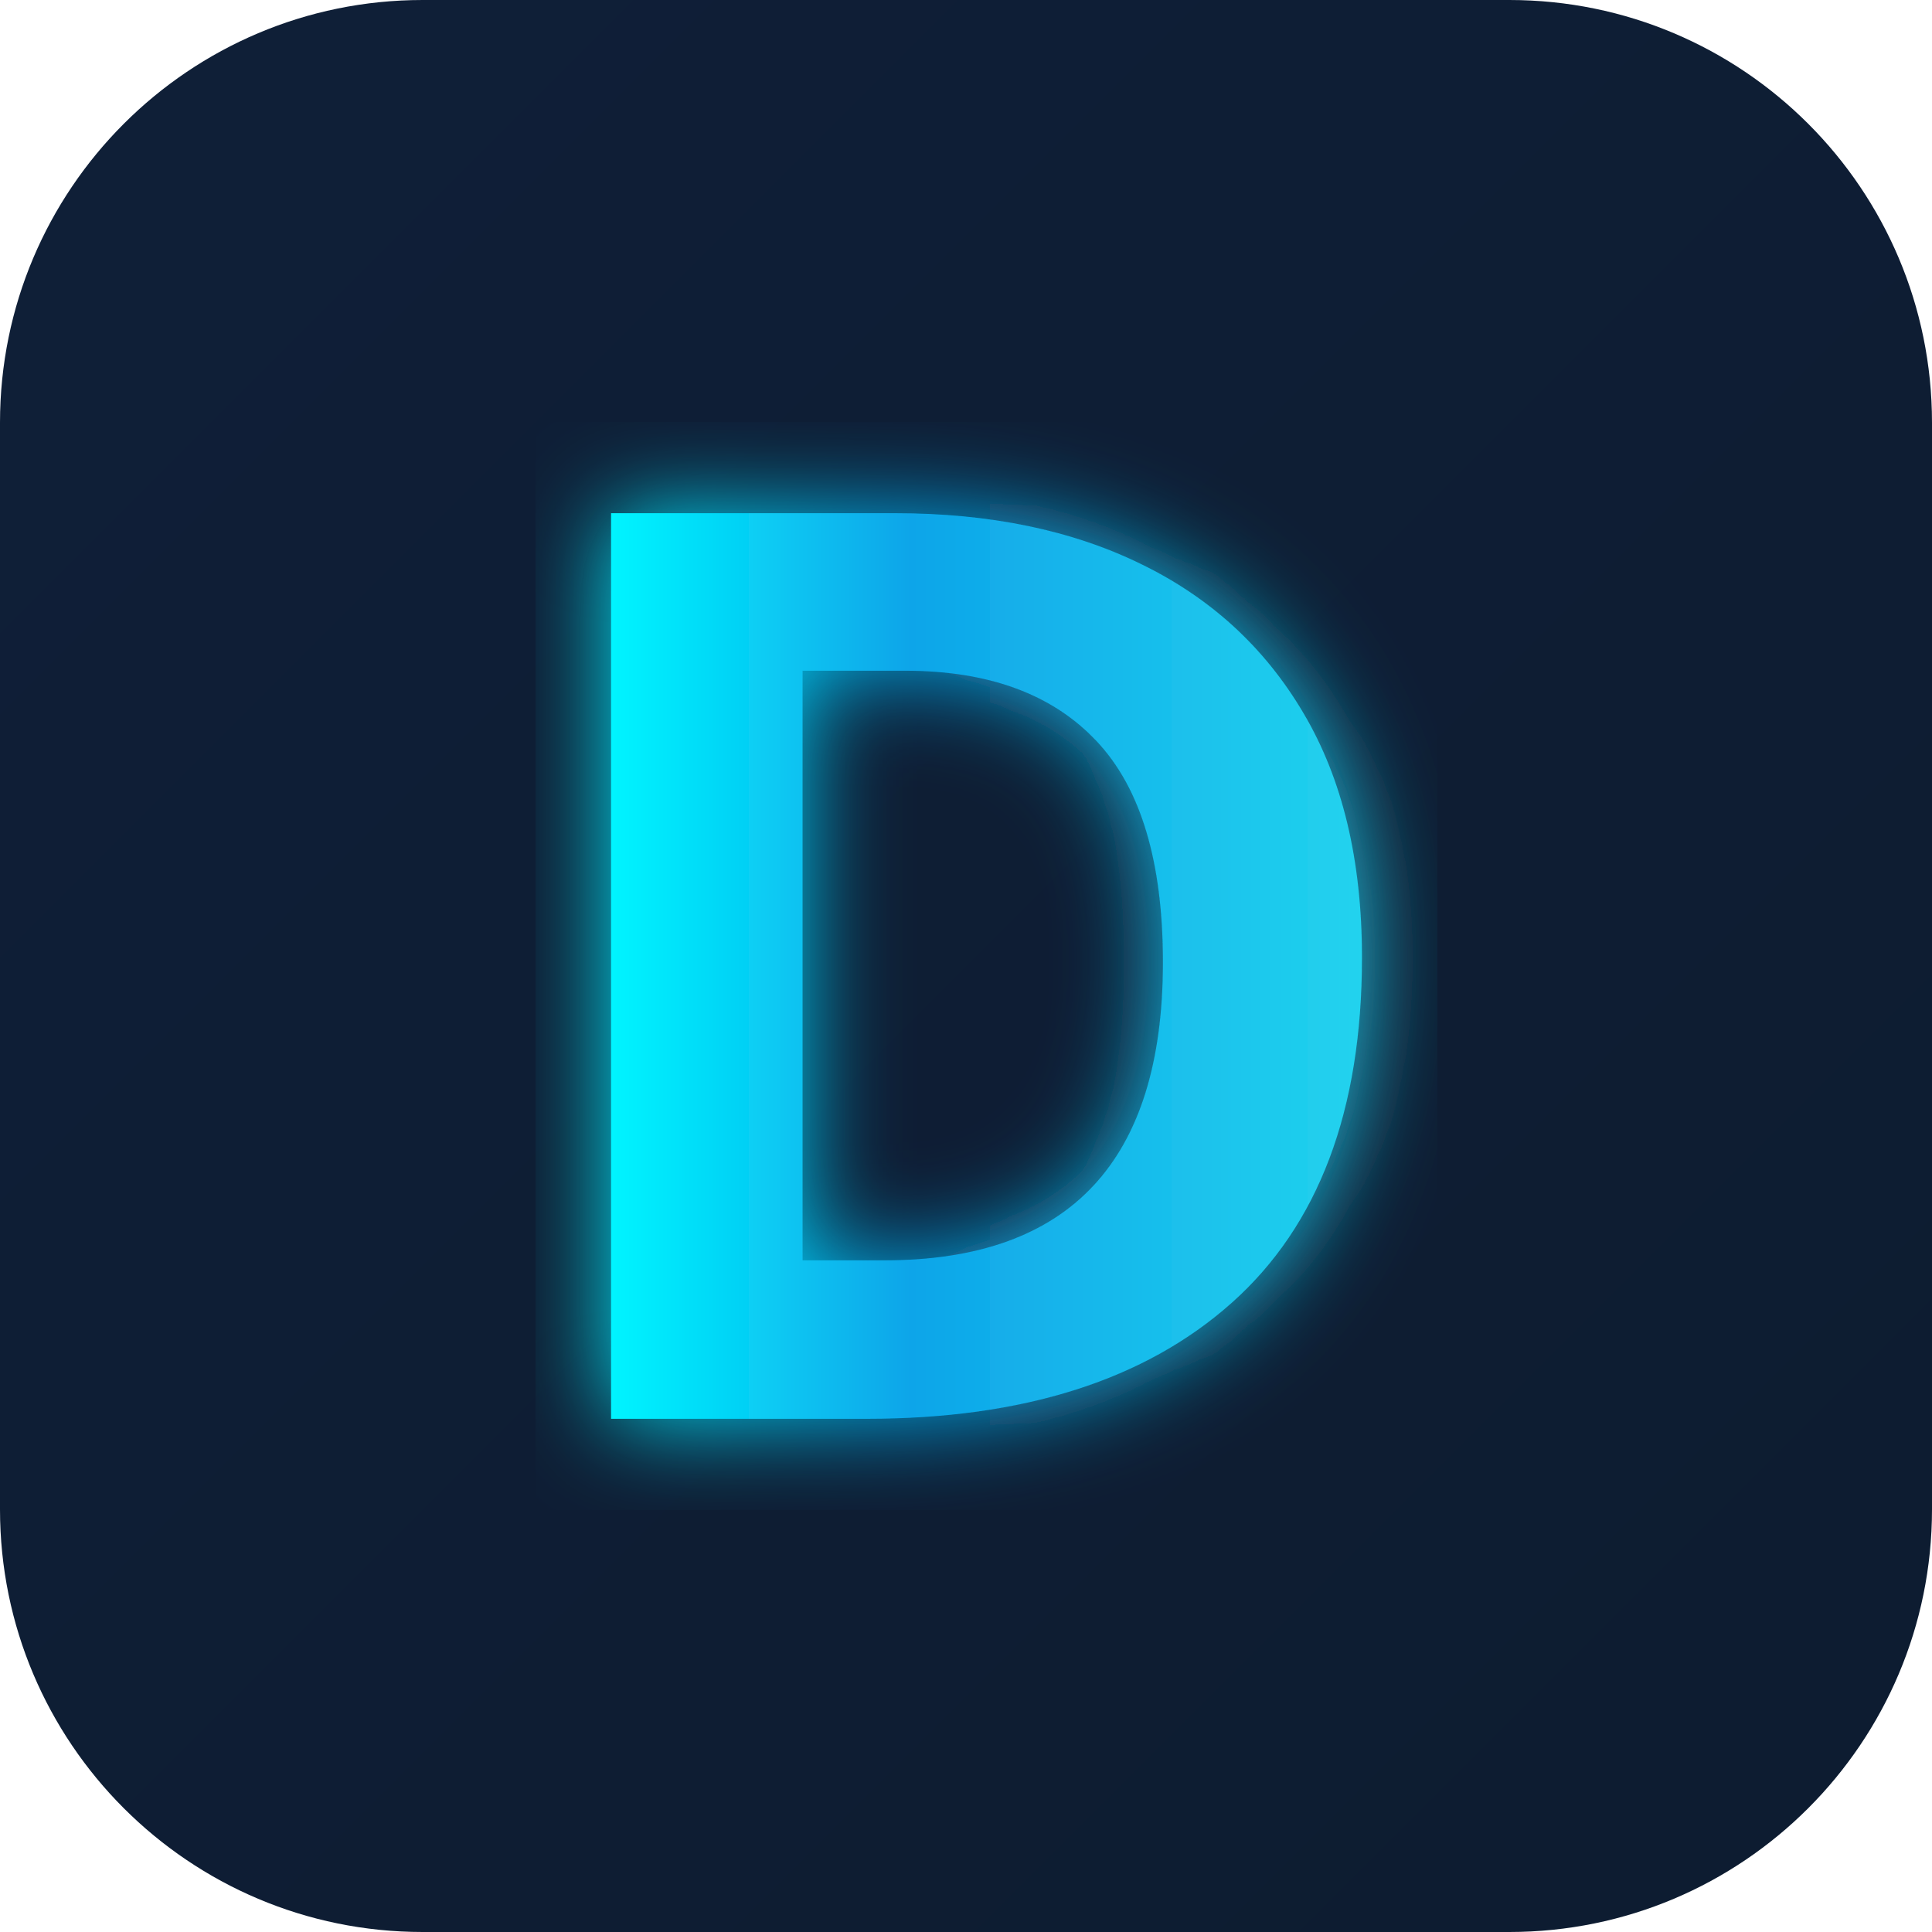
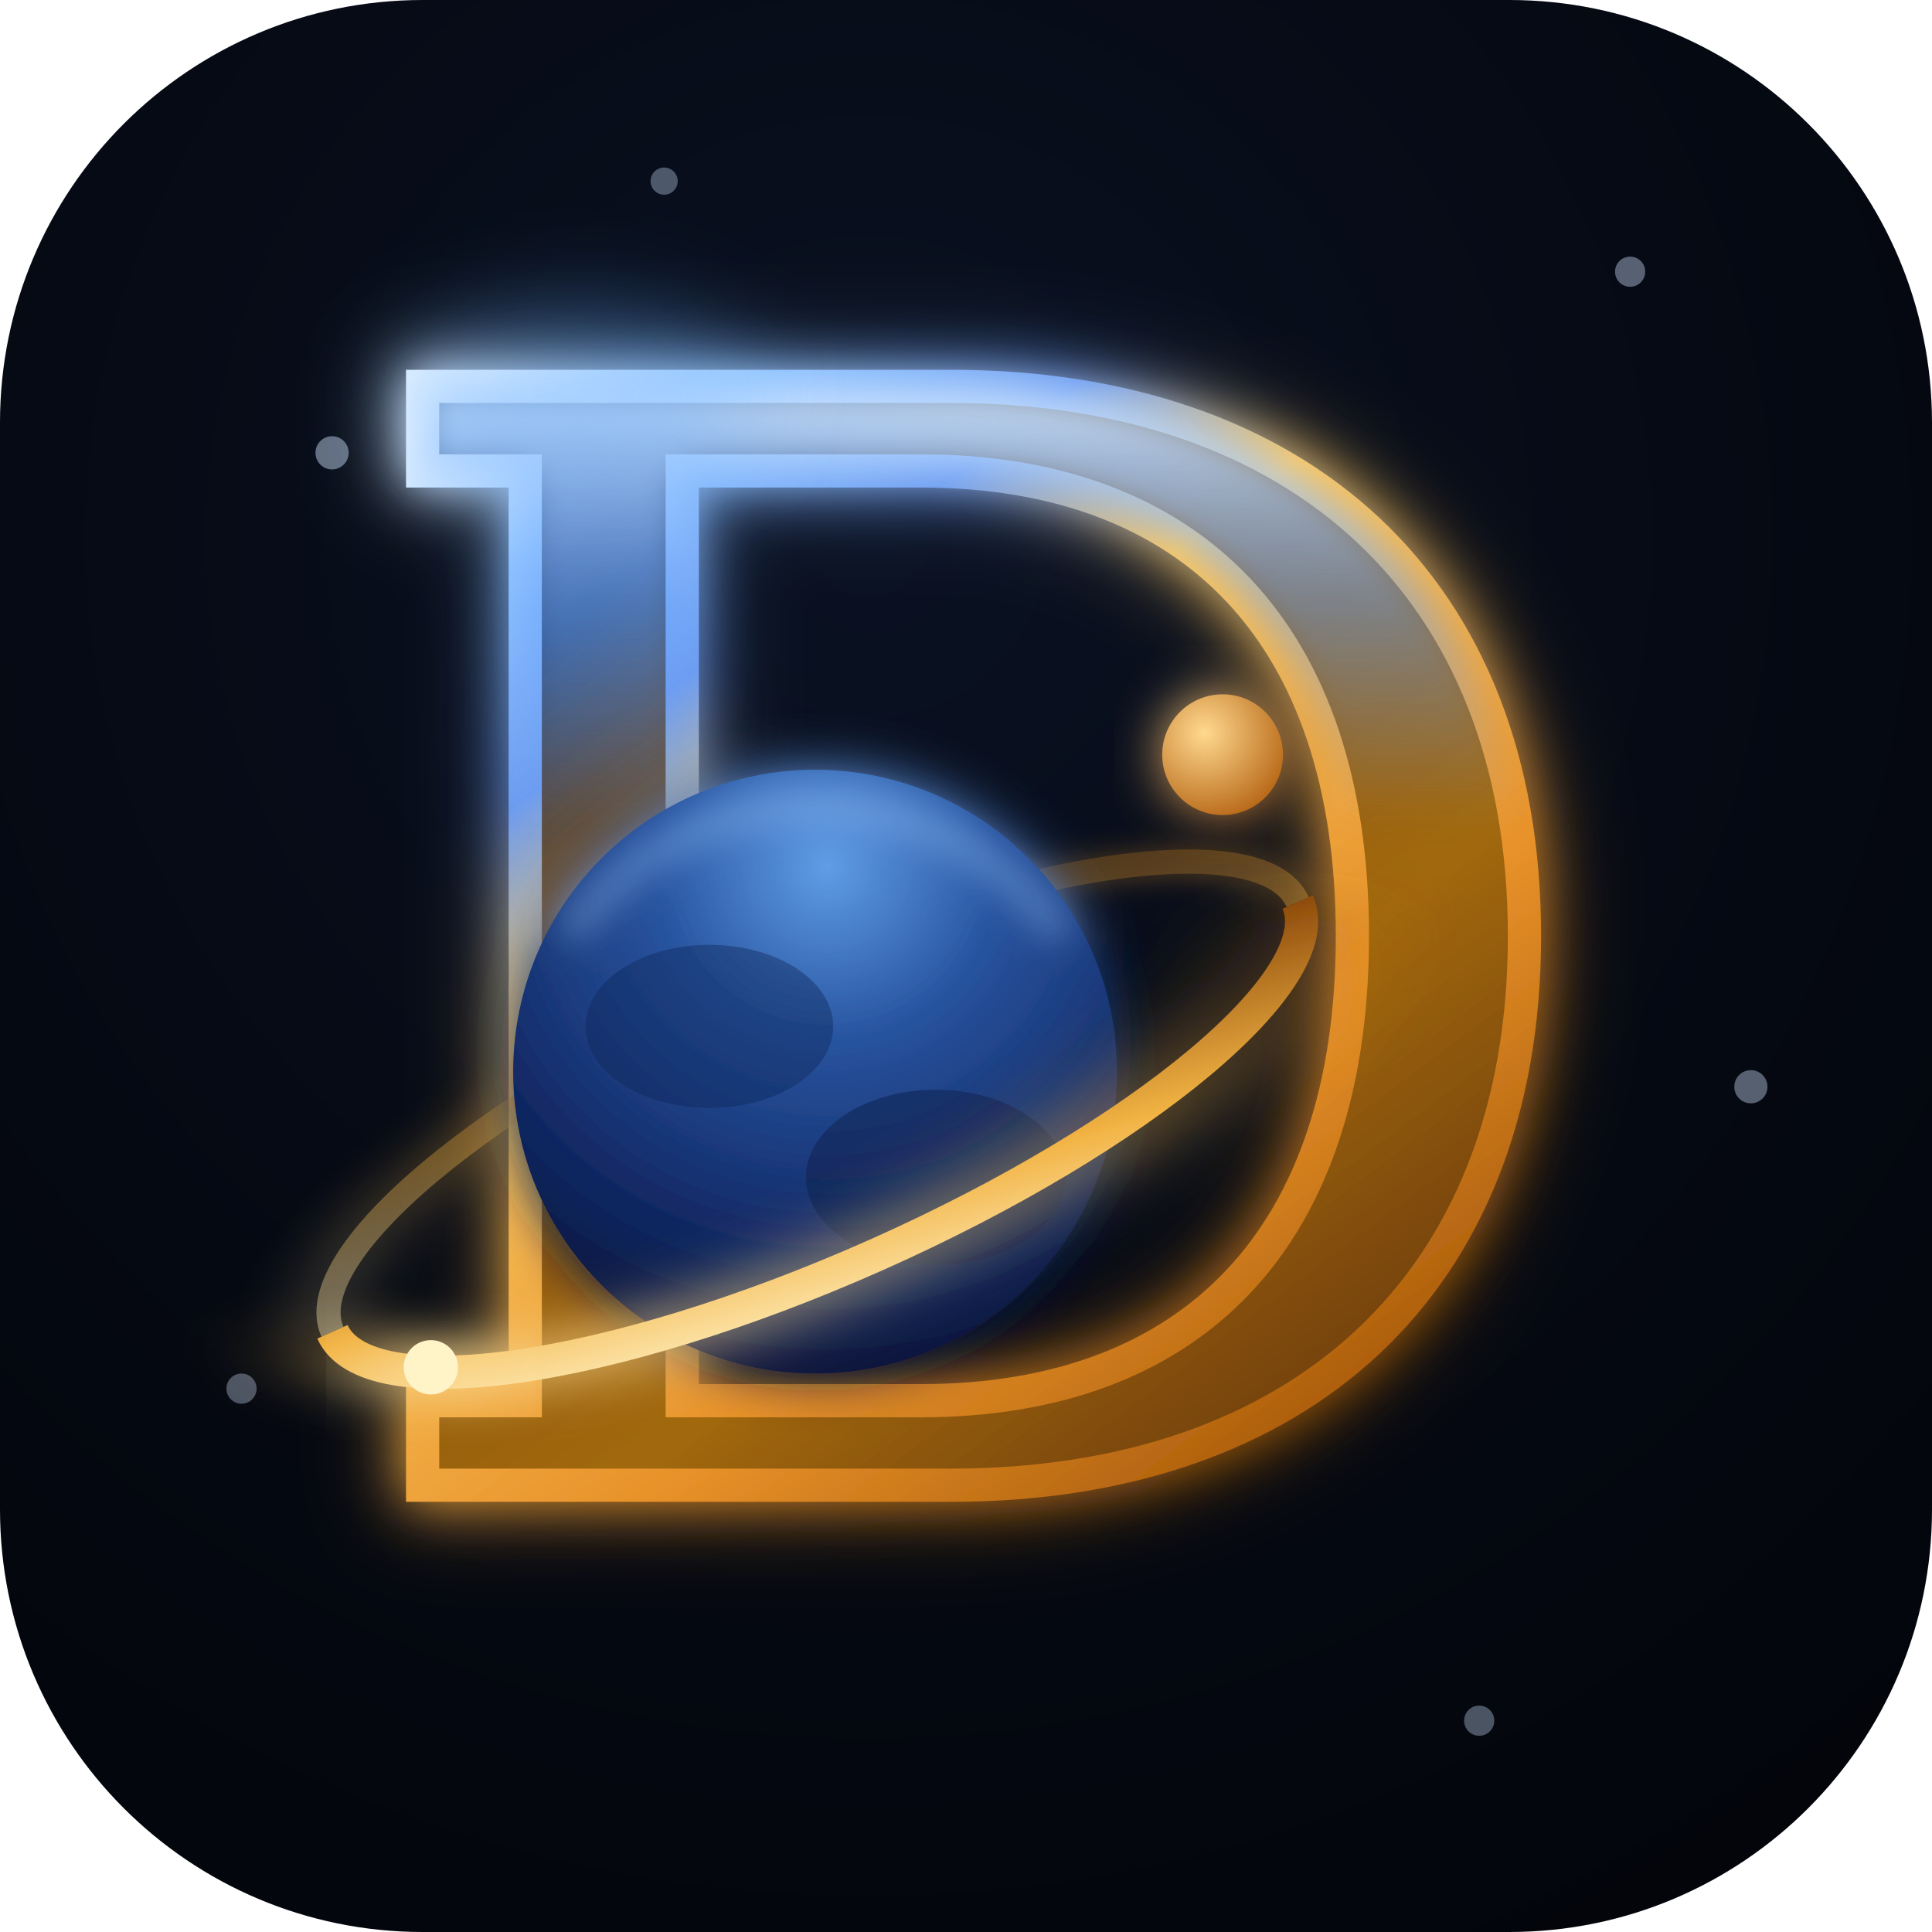
- <svg xmlns="http://www.w3.org/2000/svg" viewBox="0 0 32 32">
+ <svg xmlns="http://www.w3.org/2000/svg" viewBox="0 0 64 64">
  <defs>
-     <linearGradient id="bg" x1="0" y1="0" x2="1" y2="1">
-       <stop offset="0%" stop-color="#0f1f38" />
-       <stop offset="100%" stop-color="#0d1c30" />
+     <radialGradient id="fvbg" cx="45%" cy="28%" r="90%">
+       <stop offset="0%" stop-color="#0a1122" />
+       <stop offset="55%" stop-color="#050912" />
+       <stop offset="100%" stop-color="#020409" />
+     </radialGradient>
+     <linearGradient id="fvD" x1=".05" y1="0" x2=".8" y2="1">
+       <stop offset="0%" stop-color="#eaf5ff" />
+       <stop offset="12%" stop-color="#8fc3ff" />
+       <stop offset="26%" stop-color="#6d9cf0" />
+       <stop offset="40%" stop-color="#fbc75f" />
+       <stop offset="72%" stop-color="#e8922a" />
+       <stop offset="100%" stop-color="#a55708" />
    </linearGradient>
-     <linearGradient id="dg" x1="0" y1="0" x2="1" y2="0">
-       <stop offset="0%" stop-color="#00f5ff" />
-       <stop offset="40%" stop-color="#0ea5e9" />
-       <stop offset="100%" stop-color="#22d3ee" />
+     <linearGradient id="fvDdark" x1=".05" y1="0" x2=".8" y2="1">
+       <stop offset="0%" stop-color="#3d5f94" />
+       <stop offset="18%" stop-color="#2b4470" />
+       <stop offset="38%" stop-color="#8a5511" />
+       <stop offset="70%" stop-color="#a2680f" />
+       <stop offset="100%" stop-color="#6b3a07" />
    </linearGradient>
-     <filter id="glow">
-       <feGaussianBlur stdDeviation="0.8" result="b" />
+     <linearGradient id="fvBlueFade" x1="0" y1="0" x2="0" y2="1">
+       <stop offset="0%" stop-color="#d4e9ff" stop-opacity=".95" />
+       <stop offset="20%" stop-color="#66a4ff" stop-opacity=".5" />
+       <stop offset="40%" stop-color="#66a4ff" stop-opacity="0" />
+     </linearGradient>
+     <radialGradient id="fvPl" cx="52%" cy="16%" r="95%">
+       <stop offset="0%" stop-color="#5f9de6" />
+       <stop offset="30%" stop-color="#28549f" />
+       <stop offset="65%" stop-color="#122a67" />
+       <stop offset="100%" stop-color="#050c26" />
+     </radialGradient>
+     <linearGradient id="fvRing" x1="0" y1="1" x2="1" y2="0">
+       <stop offset="0%" stop-color="#fff3c8" />
+       <stop offset="45%" stop-color="#f2b344" />
+       <stop offset="100%" stop-color="#8f4d0c" />
+     </linearGradient>
+     <radialGradient id="fvMoon" cx="35%" cy="32%" r="80%">
+       <stop offset="0%" stop-color="#ffd98f" />
+       <stop offset="100%" stop-color="#b25f0e" />
+     </radialGradient>
+     <filter id="fvGlow" x="-40%" y="-40%" width="180%" height="180%">
+       <feGaussianBlur stdDeviation="0.9" result="b" />
      <feMerge>
        <feMergeNode in="b" />
        <feMergeNode in="SourceGraphic" />
      </feMerge>
    </filter>
+     <filter id="fvBlur1" x="-40%" y="-40%" width="180%" height="180%">
+       <feGaussianBlur stdDeviation="0.6" />
+     </filter>
+     <filter id="fvBlur2" x="-80%" y="-80%" width="260%" height="260%">
+       <feGaussianBlur stdDeviation="1.5" />
+     </filter>
+     <filter id="fvGlow2" x="-60%" y="-60%" width="220%" height="220%">
+       <feGaussianBlur stdDeviation="1.6" result="b" />
+       <feMerge>
+         <feMergeNode in="b" />
+         <feMergeNode in="SourceGraphic" />
+       </feMerge>
+     </filter>
+     <path id="fvDp" fill-rule="evenodd" d="       M14 12.8 H31.5       C43 12.8 50.5 19.4 50.5 31       C50.5 42.6 43 49.2 31.5 49.2       H14 V46.4 H17.4 V15.6 H14 Z       M22.6 15.6 V46.4 H30.5       C39.5 46.4 44.8 41 44.8 31       C44.8 21 39.5 15.6 30.5 15.6 Z" />
  </defs>
-   <rect width="32" height="32" rx="7" fill="url(#bg)" />
-   <text x="16" y="23.5" font-family="'Space Grotesk', 'Segoe UI', system-ui, sans-serif" font-size="21" font-weight="700" text-anchor="middle" fill="url(#dg)" filter="url(#glow)" letter-spacing="-0.5">D</text>
+   <rect width="64" height="64" rx="14" fill="url(#fvbg)" />
+   <g fill="#cfe3ff">
+     <circle cx="11" cy="15" r=".55" opacity=".45" />
+     <circle cx="54" cy="9" r=".5" opacity=".4" />
+     <circle cx="58" cy="36" r=".55" opacity=".4" />
+     <circle cx="8" cy="46" r=".5" opacity=".35" />
+     <circle cx="22" cy="6" r=".45" opacity=".35" />
+     <circle cx="49" cy="57" r=".5" opacity=".35" />
+   </g>
+   <use href="#fvDp" fill="none" stroke="url(#fvD)" stroke-width="1.8" opacity=".35" filter="url(#fvBlur2)" />
+   <use href="#fvDp" fill="url(#fvDdark)" stroke="url(#fvD)" stroke-width="1.1" filter="url(#fvGlow)" />
+   <use href="#fvDp" fill="url(#fvBlueFade)" filter="url(#fvBlur1)" />
+   <ellipse cx="19" cy="13" rx="6" ry="3" fill="#5aa8ff" opacity=".3" filter="url(#fvBlur2)" />
+   <g transform="rotate(-24 27 37)">
+     <path d="M9.5 37a17.5 5 0 0 1 35 0" fill="none" stroke="url(#fvRing)" stroke-width=".8" opacity=".45" filter="url(#fvGlow)" />
+   </g>
+   <g filter="url(#fvGlow)">
+     <circle cx="27" cy="35.5" r="10" fill="url(#fvPl)" />
+     <ellipse cx="23.5" cy="34" rx="4.1" ry="2.7" fill="#0c2254" opacity=".4" />
+     <ellipse cx="31" cy="39" rx="4.3" ry="2.9" fill="#081a44" opacity=".45" />
+     <path d="M18.8 31a10 10 0 0 1 16.4 0" fill="none" stroke="#9cc8ff" stroke-width=".7" opacity=".55" filter="url(#fvBlur1)" />
+   </g>
+   <g transform="rotate(-24 27 37)">
+     <path d="M9.5 37a17.5 5 0 0 0 35 0" fill="none" stroke="url(#fvRing)" stroke-width="1.1" filter="url(#fvGlow2)" />
+     <circle cx="12" cy="39.4" r=".9" fill="#fff3c8" filter="url(#fvGlow2)" />
+   </g>
+   <circle cx="40.5" cy="25" r="2" fill="url(#fvMoon)" filter="url(#fvGlow)" />
</svg>
